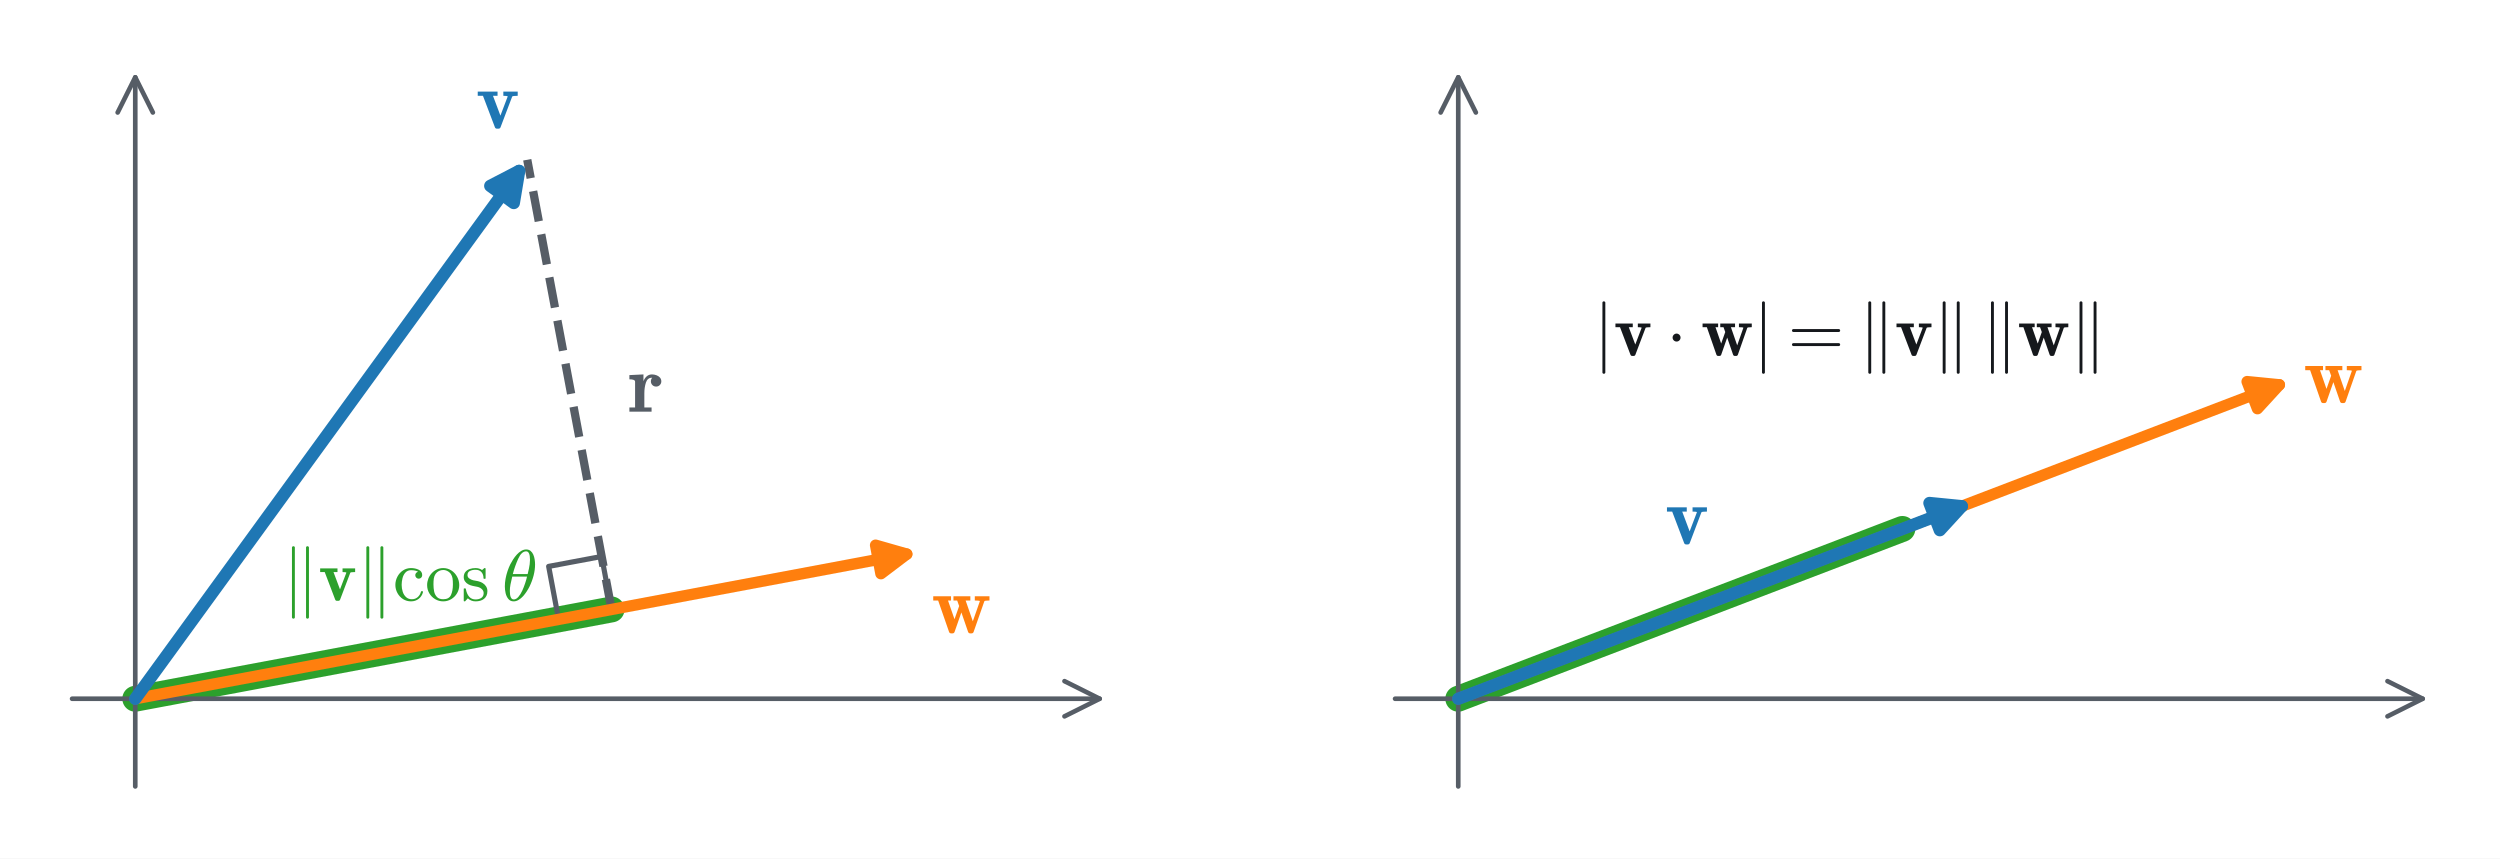
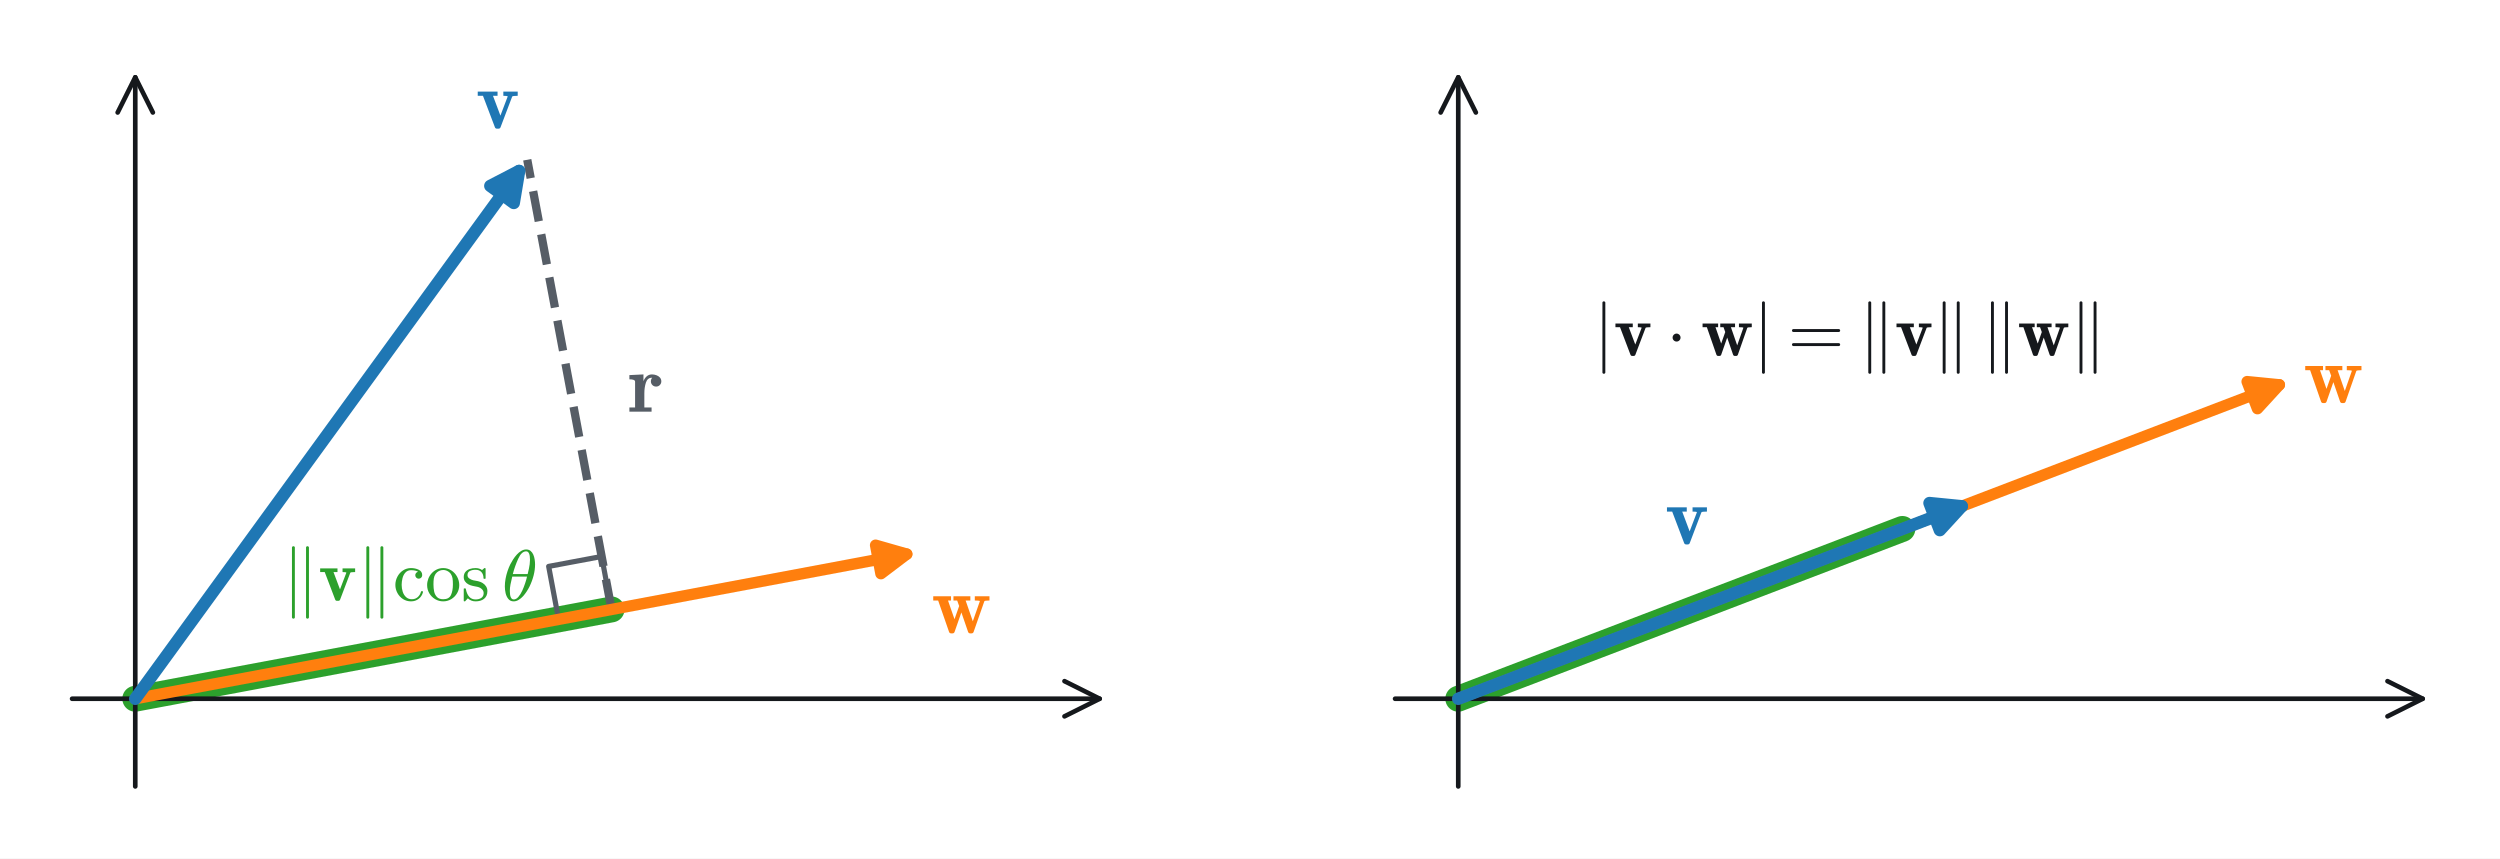
<svg xmlns="http://www.w3.org/2000/svg" xmlns:xlink="http://www.w3.org/1999/xlink" width="483.12pt" height="165.905pt" viewBox="0 0 483.12 165.905" version="1.1">
  <defs>
    <style type="text/css">*{stroke-linejoin: round; stroke-linecap: butt}</style>
  </defs>
  <g id="figure_1">
    <g id="patch_1">
      <path d="M 0 165.905  L 483.12 165.905  L 483.12 0  L 0 0  z " style="fill: #ffffff" />
    </g>
    <g id="axes_1">
      <g id="line2d_1">
        <path d="M 26.138 135.033  L 118.185 117.774  " clip-path="url(#p08b515975b)" style="fill: none; stroke: #2ca02c; stroke-width: 5; stroke-linecap: round" />
      </g>
      <g id="line2d_2">
        <path d="M 118.185 117.774  L 101.891 30.873  " clip-path="url(#p08b515975b)" style="fill: none; stroke-dasharray: 5.92,2.56; stroke-dashoffset: 0; stroke: #565d66; stroke-width: 1.6" />
      </g>
      <g id="line2d_3">
        <path d="M 118.185 117.774  L 107.947 119.694  L 106.028 109.456  L 116.265 107.536  L 118.185 117.774  " clip-path="url(#p08b515975b)" style="fill: none; stroke: #565d66; stroke-linecap: square" />
      </g>
      <g id="patch_2">
-         <path d="M 13.932 135.033  Q 113.725 135.033 212.511 135.033  " style="fill: none; stroke: #565d66; stroke-width: 0.9; stroke-linecap: round" />
-         <path d="M 205.711 131.633  L 212.511 135.033  L 205.711 138.433  " style="fill: none; stroke: #565d66; stroke-width: 0.9; stroke-linecap: round" />
+         <path d="M 13.932 135.033  Q 113.725 135.033 212.511 135.033  " style="fill: none; stroke: #15181c; stroke-width: 0.9; stroke-linecap: round" />
+         <path d="M 205.711 131.633  L 212.511 135.033  L 205.711 138.433  " style="fill: none; stroke: #15181c; stroke-width: 0.9; stroke-linecap: round" />
      </g>
      <g id="patch_3">
-         <path d="M 26.138 151.973  Q 26.138 82.951 26.138 14.937  " style="fill: none; stroke: #565d66; stroke-width: 0.9; stroke-linecap: round" />
-         <path d="M 22.738 21.737  L 26.138 14.937  L 29.538 21.737  " style="fill: none; stroke: #565d66; stroke-width: 0.9; stroke-linecap: round" />
+         <path d="M 26.138 151.973  Q 26.138 82.951 26.138 14.937  " style="fill: none; stroke: #15181c; stroke-width: 0.9; stroke-linecap: round" />
+         <path d="M 22.738 21.737  L 26.138 14.937  L 29.538 21.737  " style="fill: none; stroke: #15181c; stroke-width: 0.9; stroke-linecap: round" />
      </g>
      <g id="patch_4">
        <path d="M 26.138 135.033  Q 101.891 120.829 175.226 107.079  " style="fill: none; stroke: #ff7f0e; stroke-width: 2.2; stroke-linecap: round" />
        <path d="M 169.206 105.359  L 175.226 107.079  L 170.238 110.863  z " style="fill: #ff7f0e; stroke: #ff7f0e; stroke-width: 2.2; stroke-linecap: round" />
      </g>
      <g id="patch_5">
        <path d="M 26.138 135.033  Q 64.015 82.953 100.313 33.043  " style="fill: none; stroke: #1f77b4; stroke-width: 2.4; stroke-linecap: round" />
        <path d="M 94.754 35.925  L 100.313 33.043  L 99.283 39.219  z " style="fill: #1f77b4; stroke: #1f77b4; stroke-width: 2.4; stroke-linecap: round" />
      </g>
      <g id="text_1">
        <g style="fill: #ff7f0e" transform="translate(180.0109 122.4335) scale(0.16 -0.16)">
          <defs>
            <path id="Cmb10-62" d="M 1356 91  L 513 2516  L 134 2516  L 134 2841  L 1509 2841  L 1509 2516  L 1275 2516  L 1778 1069  L 2138 2088  L 1984 2516  L 1697 2516  L 1697 2841  L 3003 2841  L 3003 2516  L 2638 2516  L 3194 909  L 3738 2463  Q 3738 2494 3608 2505  Q 3478 2516 3347 2516  L 3347 2841  L 4481 2841  L 4481 2516  Q 4103 2516 4084 2456  L 3256 91  Q 3216 -25 3091 -25  L 2994 -25  Q 2869 -25 2828 91  L 2309 1594  L 1784 91  Q 1744 -25 1619 -25  L 1522 -25  Q 1397 -25 1356 91  z " transform="scale(0.015625)" />
          </defs>
          <use xlink:href="#Cmb10-62" transform="translate(0 0.609375)" />
        </g>
      </g>
      <g id="text_2">
        <g style="fill: #1f77b4" transform="translate(91.96945 24.90182) scale(0.16 -0.16)">
          <defs>
            <path id="Cmb10-25" d="M 1466 91  L 544 2516  L 141 2516  L 141 2841  L 1672 2841  L 1672 2516  L 1319 2516  L 1894 984  L 2456 2463  Q 2456 2494 2342 2505  Q 2228 2516 2119 2516  L 2119 2841  L 3231 2841  L 3231 2516  Q 2828 2516 2803 2456  L 1906 91  Q 1866 -25 1741 -25  L 1631 -25  Q 1506 -25 1466 91  z " transform="scale(0.015625)" />
          </defs>
          <use xlink:href="#Cmb10-25" transform="translate(0 0.609375)" />
        </g>
      </g>
      <g id="text_3">
        <g style="fill: #2ca02c" transform="translate(54.56115 116.0548) scale(0.14 -0.14)">
          <defs>
            <path id="Cmsy10-2c" d="M 850 -1484  L 850 4684  Q 850 4734 890 4767  Q 931 4800 978 4800  Q 1031 4800 1068 4767  Q 1106 4734 1106 4684  L 1106 -1484  Q 1106 -1534 1068 -1567  Q 1031 -1600 978 -1600  Q 931 -1600 890 -1567  Q 850 -1534 850 -1484  z M 2094 -1484  L 2094 4684  Q 2094 4734 2131 4767  Q 2169 4800 2222 4800  Q 2269 4800 2309 4767  Q 2350 4734 2350 4684  L 2350 -1484  Q 2350 -1534 2309 -1567  Q 2269 -1600 2222 -1600  Q 2169 -1600 2131 -1567  Q 2094 -1534 2094 -1484  z " transform="scale(0.015625)" />
            <path id="Cmr10-7b" d="M 1594 -72  Q 1206 -72 890 129  Q 575 331 394 667  Q 213 1003 213 1381  Q 213 1759 392 2106  Q 572 2453 889 2661  Q 1206 2869 1594 2869  Q 1969 2869 2276 2722  Q 2584 2575 2584 2241  Q 2584 2116 2495 2023  Q 2406 1931 2278 1931  Q 2150 1931 2061 2023  Q 1972 2116 1972 2241  Q 1972 2353 2044 2436  Q 2116 2519 2222 2541  Q 2000 2681 1600 2681  Q 1294 2681 1106 2478  Q 919 2275 844 1975  Q 769 1675 769 1381  Q 769 1072 861 783  Q 953 494 1158 305  Q 1363 116 1672 116  Q 1975 116 2187 302  Q 2400 488 2478 788  Q 2478 825 2528 825  L 2606 825  Q 2625 825 2640 808  Q 2656 791 2656 769  L 2656 750  Q 2559 372 2271 150  Q 1984 -72 1594 -72  z " transform="scale(0.015625)" />
            <path id="Cmr10-42" d="M 1600 -72  Q 1216 -72 887 123  Q 559 319 368 647  Q 178 975 178 1363  Q 178 1656 283 1928  Q 388 2200 583 2414  Q 778 2628 1037 2748  Q 1297 2869 1600 2869  Q 1994 2869 2317 2661  Q 2641 2453 2828 2104  Q 3016 1756 3016 1363  Q 3016 978 2825 648  Q 2634 319 2307 123  Q 1981 -72 1600 -72  z M 1600 116  Q 2113 116 2284 487  Q 2456 859 2456 1434  Q 2456 1756 2422 1967  Q 2388 2178 2272 2350  Q 2200 2456 2089 2536  Q 1978 2616 1854 2658  Q 1731 2700 1600 2700  Q 1400 2700 1220 2609  Q 1041 2519 922 2350  Q 803 2169 770 1951  Q 738 1734 738 1434  Q 738 1075 800 789  Q 863 503 1052 309  Q 1241 116 1600 116  z " transform="scale(0.015625)" />
            <path id="Cmr10-52" d="M 213 -19  L 213 1025  Q 213 1075 269 1075  L 347 1075  Q 384 1075 397 1025  Q 575 97 1259 97  Q 1563 97 1767 234  Q 1972 372 1972 659  Q 1972 866 1812 1011  Q 1653 1156 1434 1209  L 1006 1294  Q 791 1341 614 1437  Q 438 1534 325 1695  Q 213 1856 213 2069  Q 213 2350 361 2529  Q 509 2709 746 2789  Q 984 2869 1259 2869  Q 1588 2869 1831 2694  L 2016 2853  Q 2016 2869 2047 2869  L 2094 2869  Q 2113 2869 2128 2851  Q 2144 2834 2144 2816  L 2144 1978  Q 2144 1919 2094 1919  L 2016 1919  Q 1959 1919 1959 1978  Q 1959 2313 1773 2516  Q 1588 2719 1253 2719  Q 966 2719 755 2612  Q 544 2506 544 2247  Q 544 2069 695 1955  Q 847 1841 1050 1791  L 1484 1709  Q 1703 1659 1892 1540  Q 2081 1422 2192 1240  Q 2303 1059 2303 831  Q 2303 600 2223 429  Q 2144 259 2001 146  Q 1859 34 1665 -19  Q 1472 -72 1259 -72  Q 859 -72 575 197  L 341 -56  Q 341 -72 306 -72  L 269 -72  Q 213 -72 213 -19  z " transform="scale(0.015625)" />
            <path id="Cmmi10-12" d="M 1031 -72  Q 741 -72 566 140  Q 391 353 323 653  Q 256 953 256 1247  L 256 1253  Q 256 1572 317 1915  Q 378 2259 493 2601  Q 609 2944 744 3213  Q 838 3400 986 3631  Q 1134 3863 1317 4064  Q 1500 4266 1711 4389  Q 1922 4513 2138 4513  L 2144 4513  Q 2375 4513 2529 4384  Q 2684 4256 2770 4056  Q 2856 3856 2890 3628  Q 2925 3400 2925 3194  Q 2925 2709 2794 2204  Q 2663 1700 2431 1228  Q 2344 1050 2189 809  Q 2034 569 1861 378  Q 1688 188 1472 58  Q 1256 -72 1038 -72  L 1031 -72  z M 1044 97  Q 1256 97 1451 323  Q 1647 550 1794 873  Q 1941 1197 2052 1536  Q 2163 1875 2216 2113  L 909 2113  Q 809 1709 753 1417  Q 697 1125 697 844  Q 697 97 1044 97  z M 959 2338  L 2272 2338  Q 2341 2619 2381 2808  Q 2422 2997 2450 3206  Q 2478 3416 2478 3597  Q 2478 4347 2138 4347  Q 1731 4347 1436 3692  Q 1141 3038 959 2338  z " transform="scale(0.015625)" />
          </defs>
          <use xlink:href="#Cmsy10-2c" />
          <use xlink:href="#Cmb10-25" transform="translate(50 0)" />
          <use xlink:href="#Cmsy10-2c" transform="translate(102.6855 0)" />
          <use xlink:href="#Cmr10-7b" transform="translate(152.6855 0)" />
          <use xlink:href="#Cmr10-42" transform="translate(197.0703 0)" />
          <use xlink:href="#Cmr10-52" transform="translate(247.0703 0)" />
          <use xlink:href="#Cmmi10-12" transform="translate(303.1417 0)" />
        </g>
      </g>
      <g id="text_4">
        <g style="fill: #565d66" transform="translate(121.4008 79.71535) scale(0.16 -0.16)">
          <defs>
            <path id="Cmb10-84" d="M 91 0  L 91 325  L 531 325  L 531 2322  Q 531 2503 91 2503  L 91 2828  L 1178 2881  L 1178 2356  Q 1269 2594 1436 2737  Q 1603 2881 1838 2881  Q 2006 2881 2173 2822  Q 2341 2763 2450 2641  Q 2559 2519 2559 2344  Q 2559 2178 2443 2059  Q 2328 1941 2156 1941  Q 1984 1941 1868 2059  Q 1753 2178 1753 2344  Q 1753 2513 1856 2625  L 1838 2625  Q 1488 2625 1367 2248  Q 1247 1872 1247 1416  L 1247 325  L 1806 325  L 1806 0  L 91 0  z " transform="scale(0.015625)" />
          </defs>
          <use xlink:href="#Cmb10-84" transform="translate(0 0.984375)" />
        </g>
      </g>
    </g>
    <g id="axes_2">
      <g id="line2d_4">
        <path d="M 281.804 135.033  L 367.635 102.215  " clip-path="url(#pb5c1b18f74)" style="fill: none; stroke: #2ca02c; stroke-width: 5; stroke-linecap: round" />
      </g>
      <g id="patch_6">
-         <path d="M 269.597 135.033  Q 369.39 135.033 468.177 135.033  " style="fill: none; stroke: #565d66; stroke-width: 0.9; stroke-linecap: round" />
-         <path d="M 461.377 131.633  L 468.177 135.033  L 461.377 138.433  " style="fill: none; stroke: #565d66; stroke-width: 0.9; stroke-linecap: round" />
+         <path d="M 269.597 135.033  Q 369.39 135.033 468.177 135.033  " style="fill: none; stroke: #15181c; stroke-width: 0.9; stroke-linecap: round" />
+         <path d="M 461.377 131.633  L 468.177 135.033  L 461.377 138.433  " style="fill: none; stroke: #15181c; stroke-width: 0.9; stroke-linecap: round" />
      </g>
      <g id="patch_7">
-         <path d="M 281.804 151.973  Q 281.804 82.951 281.804 14.937  " style="fill: none; stroke: #565d66; stroke-width: 0.9; stroke-linecap: round" />
-         <path d="M 278.404 21.737  L 281.804 14.937  L 285.204 21.737  " style="fill: none; stroke: #565d66; stroke-width: 0.9; stroke-linecap: round" />
+         <path d="M 281.804 151.973  Q 281.804 82.951 281.804 14.937  " style="fill: none; stroke: #15181c; stroke-width: 0.9; stroke-linecap: round" />
+         <path d="M 278.404 21.737  L 281.804 14.937  L 285.204 21.737  " style="fill: none; stroke: #15181c; stroke-width: 0.9; stroke-linecap: round" />
      </g>
      <g id="patch_8">
        <path d="M 281.804 135.033  Q 362.291 104.258 440.481 74.362  " style="fill: none; stroke: #ff7f0e; stroke-width: 2.2; stroke-linecap: round" />
        <path d="M 434.25 73.747  L 440.481 74.362  L 436.25 78.977  z " style="fill: #ff7f0e; stroke: #ff7f0e; stroke-width: 2.2; stroke-linecap: round" />
      </g>
      <g id="patch_9">
        <path d="M 281.804 135.033  Q 331.706 115.953 379.102 97.831  " style="fill: none; stroke: #1f77b4; stroke-width: 2.4; stroke-linecap: round" />
        <path d="M 372.871 97.215  L 379.102 97.831  L 374.871 102.446  z " style="fill: #1f77b4; stroke: #1f77b4; stroke-width: 2.4; stroke-linecap: round" />
      </g>
      <g id="text_5">
        <g style="fill: #ff7f0e" transform="translate(445.1455 77.92873) scale(0.16 -0.16)">
          <use xlink:href="#Cmb10-62" transform="translate(0 0.609375)" />
        </g>
      </g>
      <g id="text_6">
        <g style="fill: #1f77b4" transform="translate(321.7843 105.2471) scale(0.16 -0.16)">
          <use xlink:href="#Cmb10-25" transform="translate(0 0.609375)" />
        </g>
      </g>
      <g id="text_7">
        <g style="fill: #15181c" transform="translate(307.9964 68.73255) scale(0.14 -0.14)">
          <defs>
            <path id="Cmsy10-2f" d="M 763 -1484  L 763 4684  Q 763 4734 800 4767  Q 838 4800 891 4800  Q 938 4800 978 4767  Q 1019 4734 1019 4684  L 1019 -1484  Q 1019 -1534 978 -1567  Q 938 -1600 891 -1600  Q 838 -1600 800 -1567  Q 763 -1534 763 -1484  z " transform="scale(0.015625)" />
            <path id="Cmsy10-4e" d="M 538 1600  Q 538 1691 584 1772  Q 631 1853 714 1903  Q 797 1953 891 1953  Q 981 1953 1064 1903  Q 1147 1853 1194 1772  Q 1241 1691 1241 1600  Q 1241 1456 1139 1351  Q 1038 1247 891 1247  Q 747 1247 642 1351  Q 538 1456 538 1600  z " transform="scale(0.015625)" />
            <path id="Cmr10-29" d="M 481 850  Q 428 850 393 890  Q 359 931 359 978  Q 359 1031 393 1068  Q 428 1106 481 1106  L 4500 1106  Q 4547 1106 4581 1068  Q 4616 1031 4616 978  Q 4616 931 4581 890  Q 4547 850 4500 850  L 481 850  z M 481 2094  Q 428 2094 393 2131  Q 359 2169 359 2222  Q 359 2269 393 2309  Q 428 2350 481 2350  L 4500 2350  Q 4547 2350 4581 2309  Q 4616 2269 4616 2222  Q 4616 2169 4581 2131  Q 4547 2094 4500 2094  L 481 2094  z " transform="scale(0.015625)" />
          </defs>
          <use xlink:href="#Cmsy10-2f" />
          <use xlink:href="#Cmb10-25" transform="translate(27.68555 0)" />
          <use xlink:href="#Cmsy10-4e" transform="translate(100.3712 0)" />
          <use xlink:href="#Cmb10-62" transform="translate(148.0568 0)" />
          <use xlink:href="#Cmsy10-2f" transform="translate(220.2736 0)" />
          <use xlink:href="#Cmr10-29" transform="translate(267.9592 0)" />
          <use xlink:href="#Cmsy10-2c" transform="translate(365.6448 0)" />
          <use xlink:href="#Cmb10-25" transform="translate(415.6448 0)" />
          <use xlink:href="#Cmsy10-2c" transform="translate(468.3303 0)" />
          <use xlink:href="#Cmsy10-2c" transform="translate(534.9974 0)" />
          <use xlink:href="#Cmb10-62" transform="translate(584.9974 0)" />
          <use xlink:href="#Cmsy10-2c" transform="translate(657.2142 0)" />
        </g>
      </g>
    </g>
  </g>
  <defs>
    <clipPath id="p08b515975b">
      <rect x="7.2" y="7.2" width="213.055" height="151.505" />
    </clipPath>
    <clipPath id="pb5c1b18f74">
      <rect x="262.865" y="7.2" width="213.055" height="151.505" />
    </clipPath>
  </defs>
</svg>
